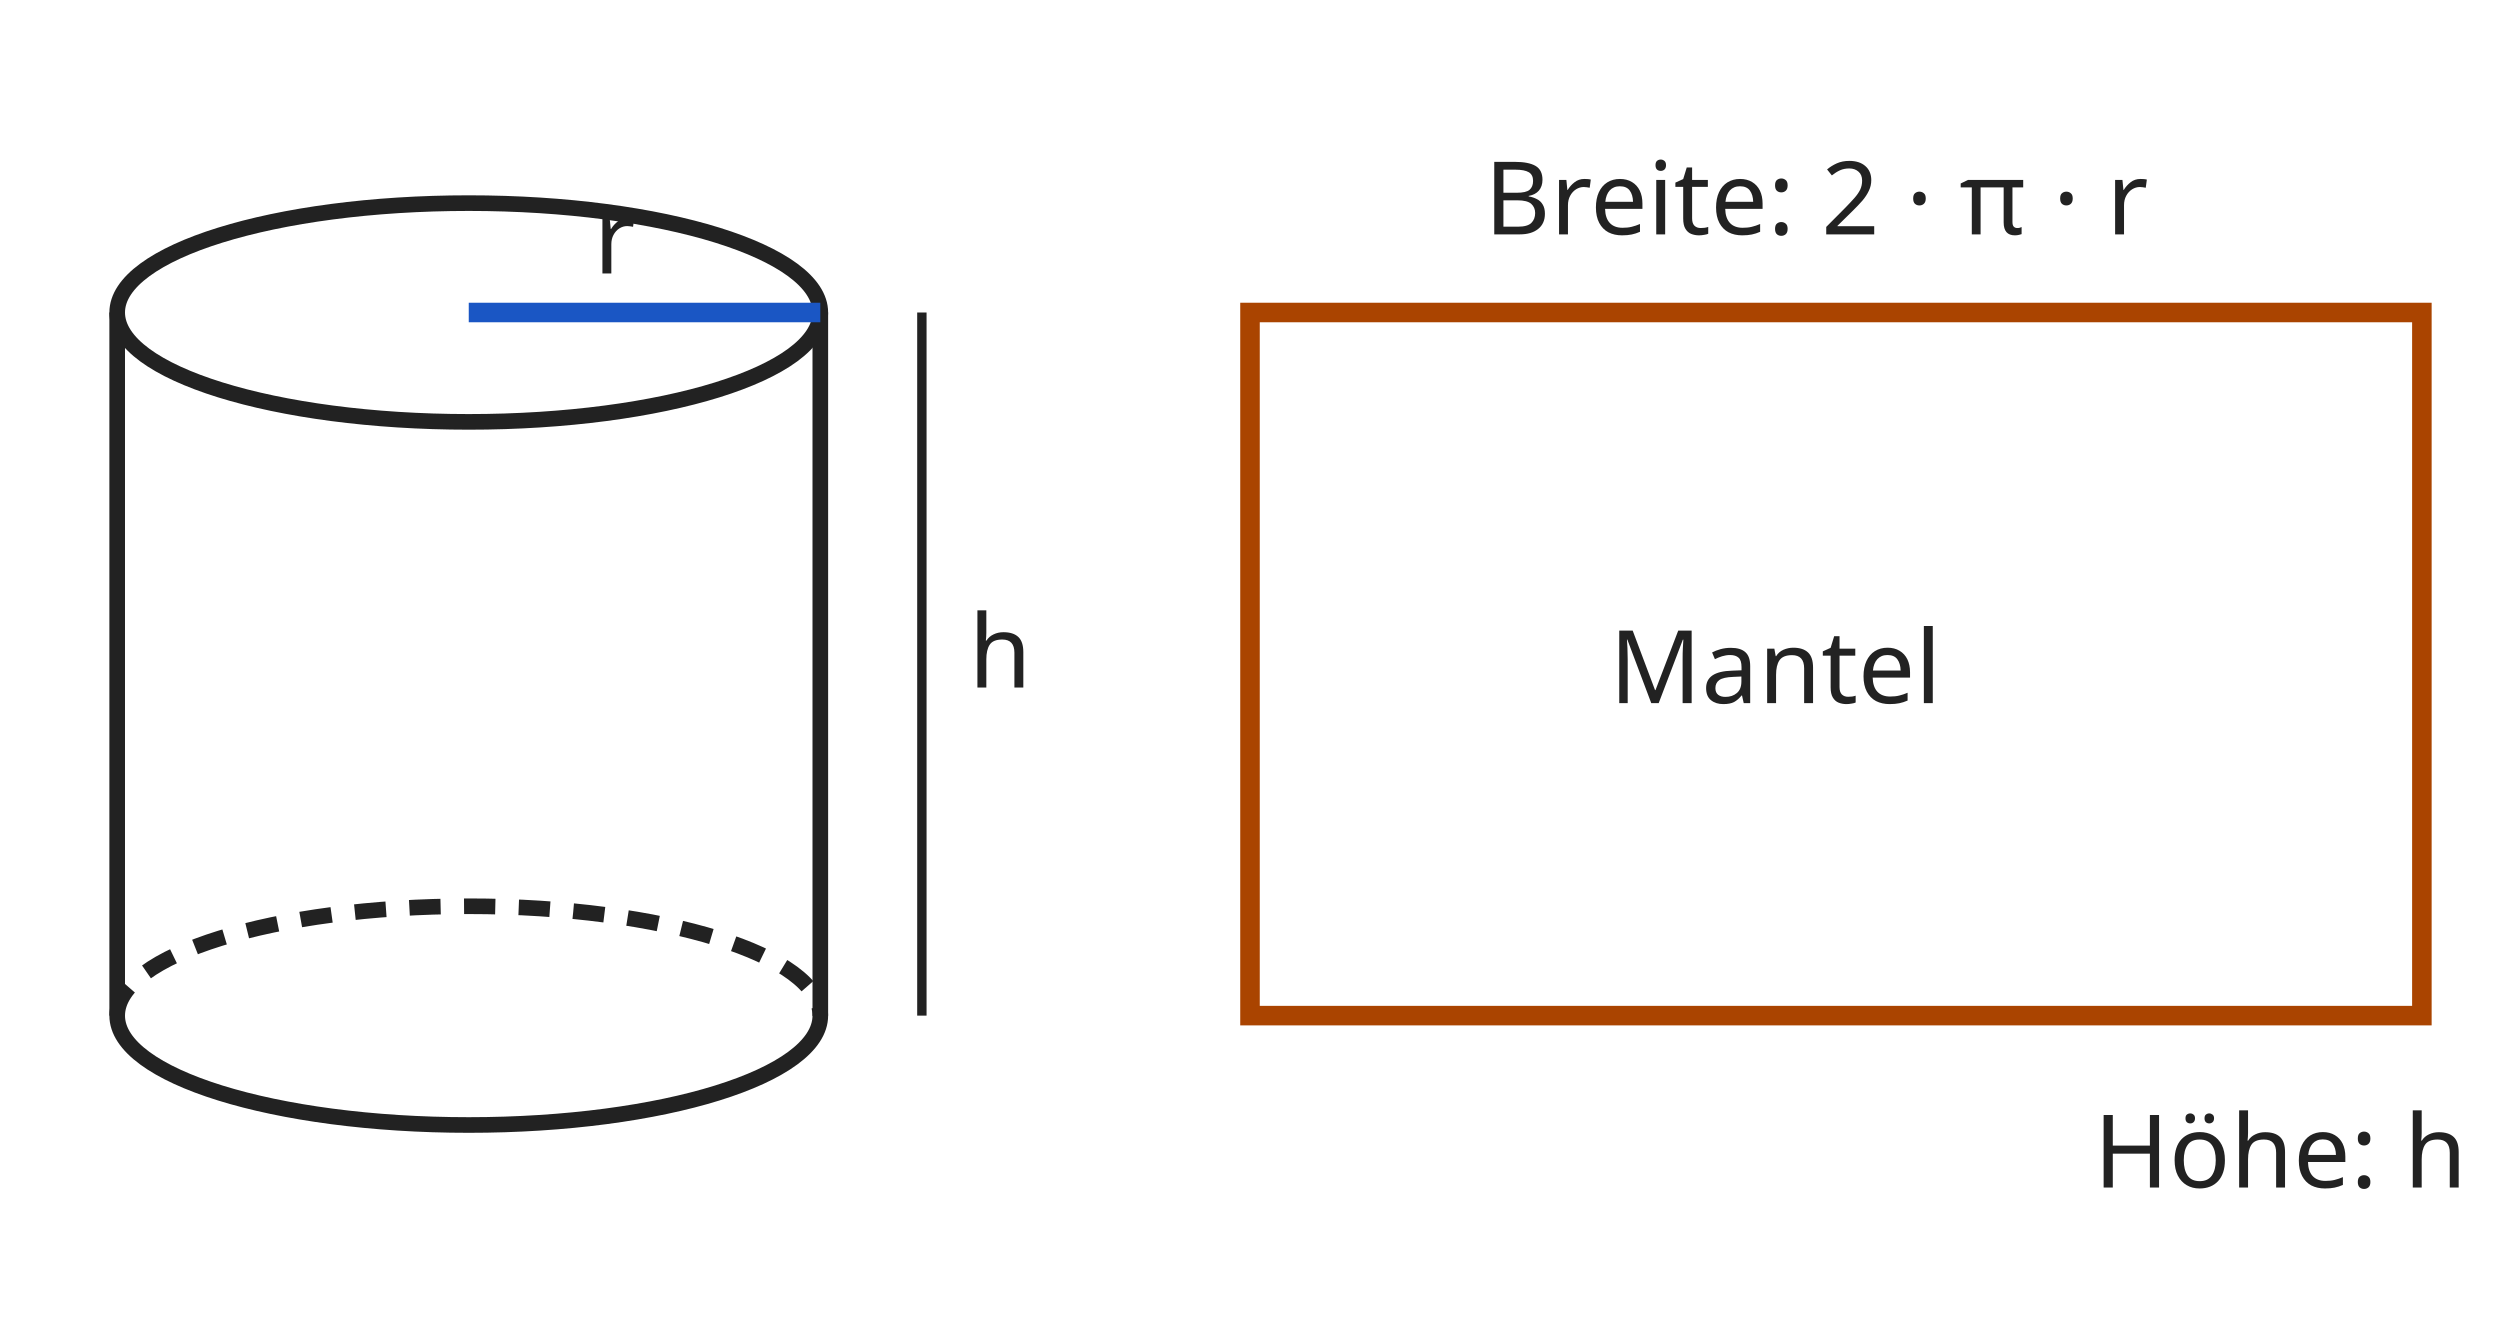
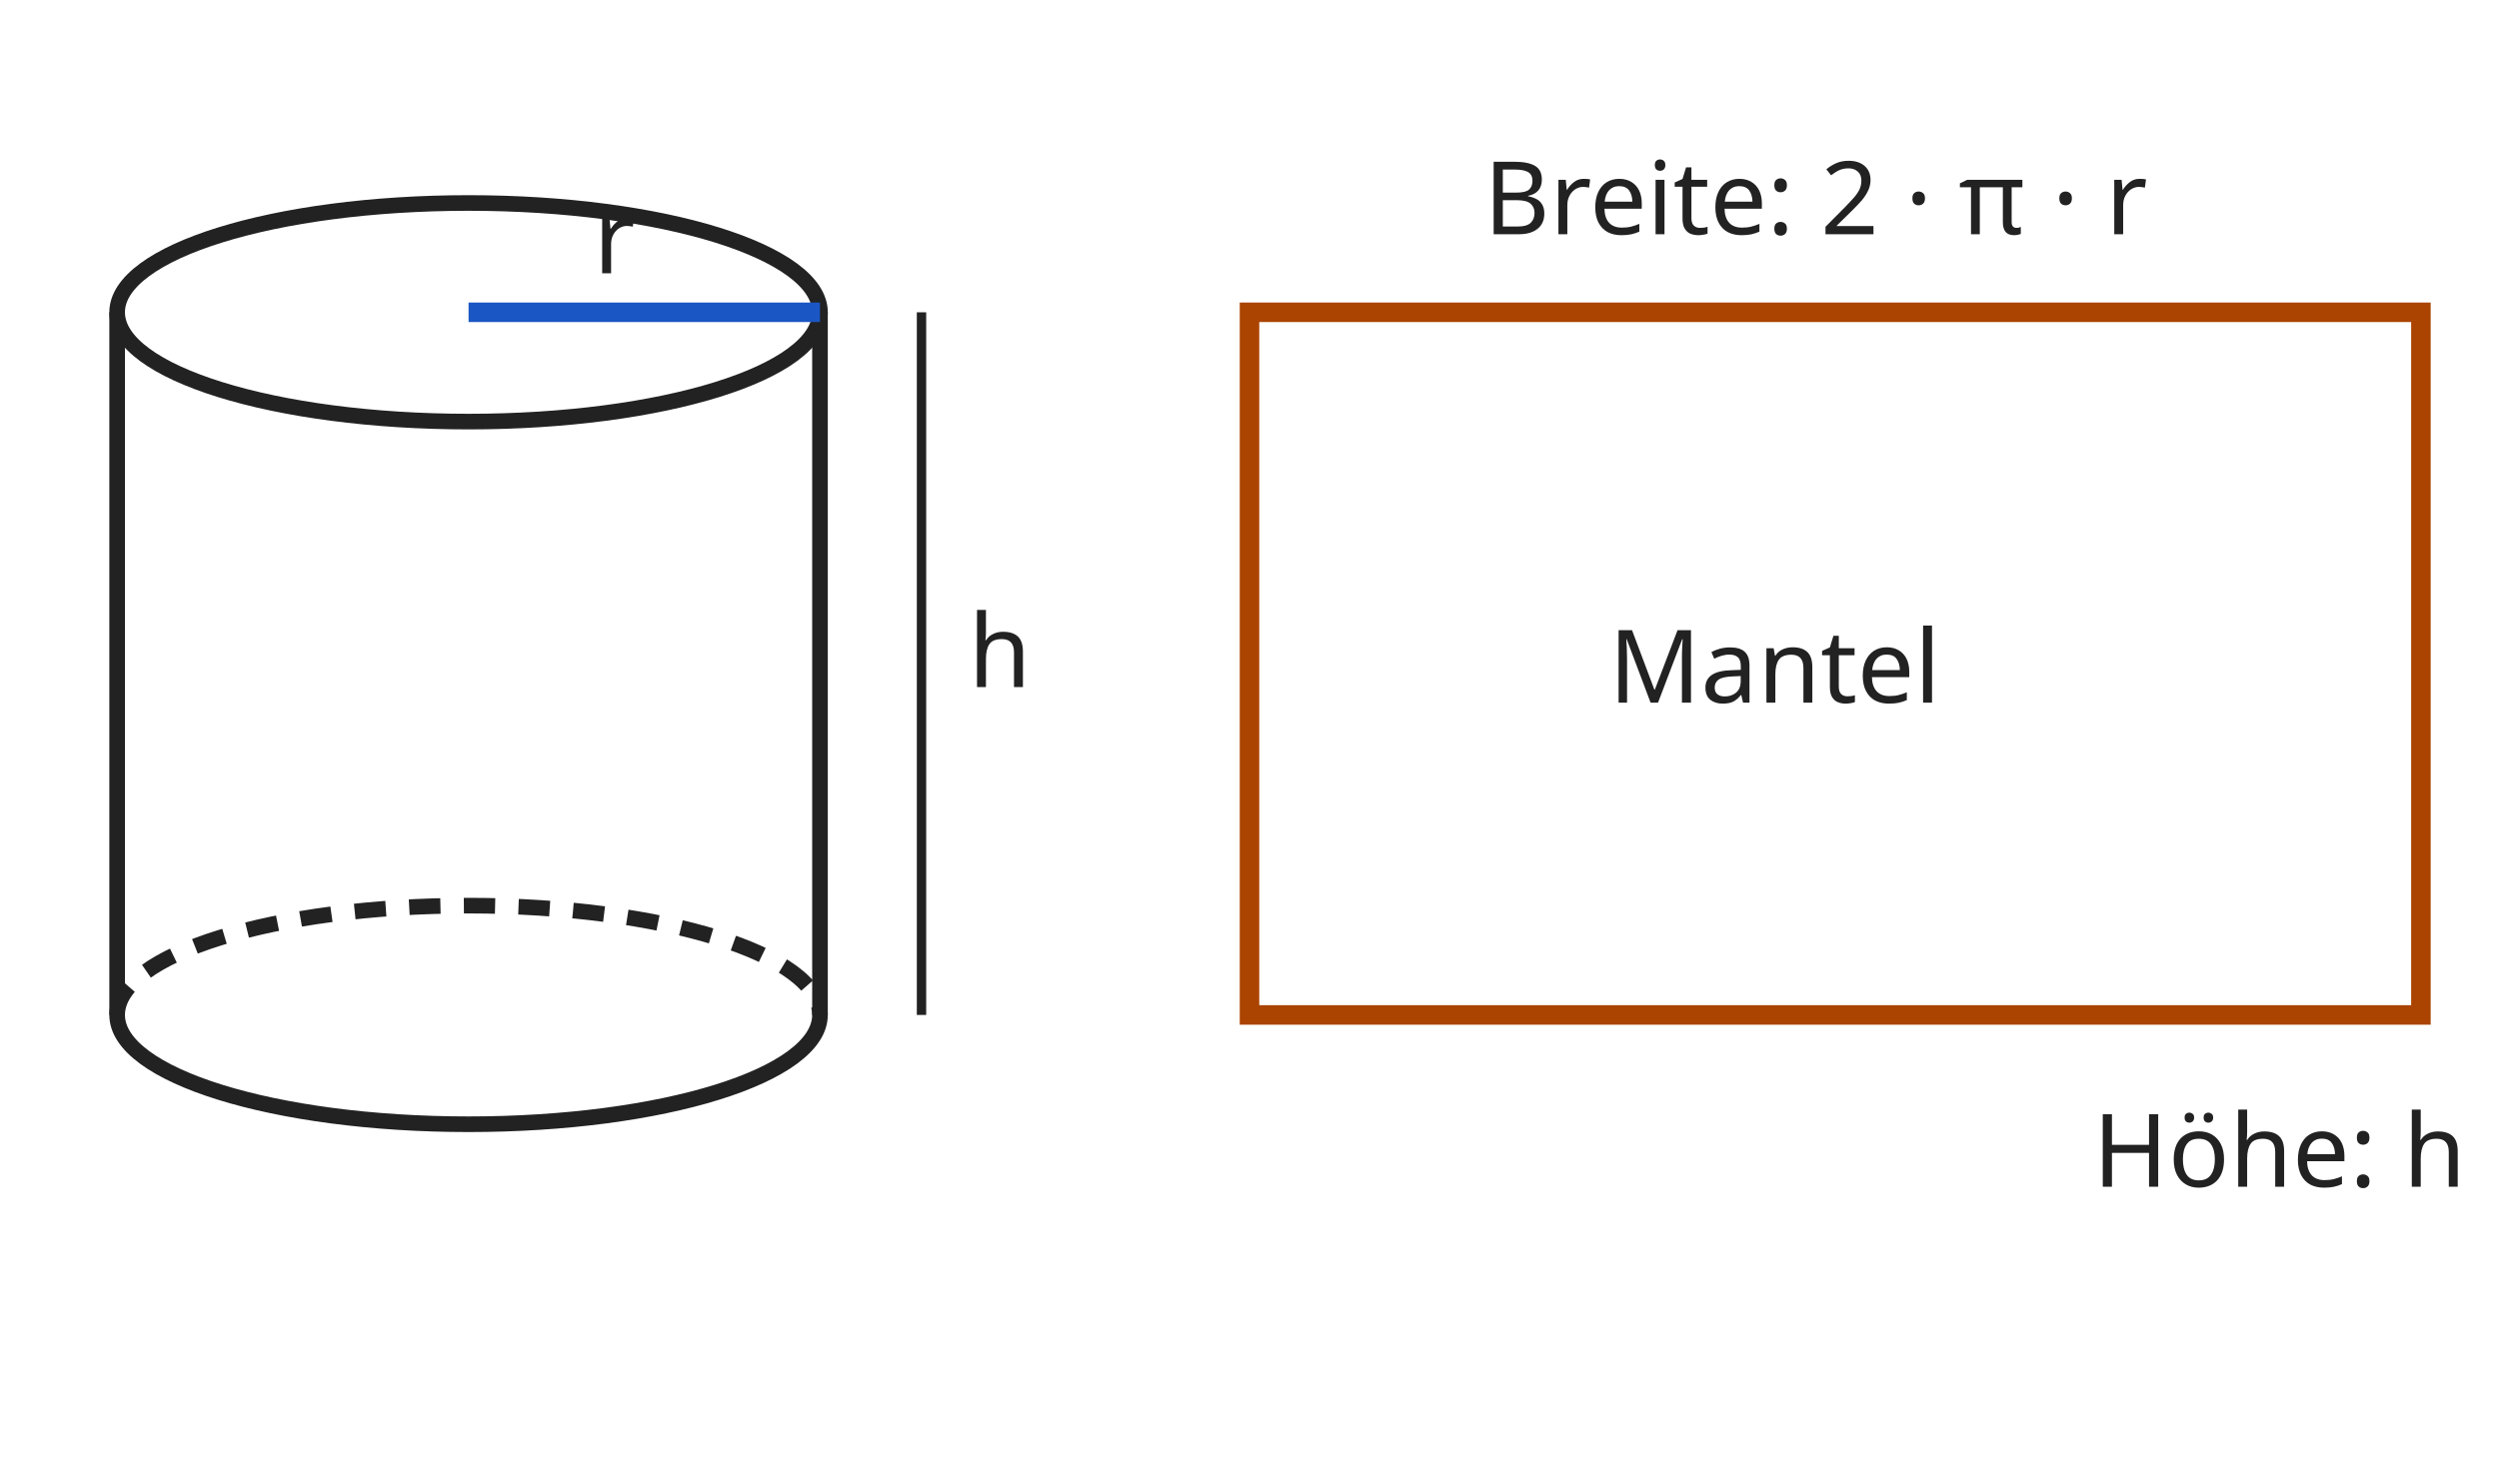
- <svg xmlns="http://www.w3.org/2000/svg" viewBox="0 0 320 170" role="img" aria-labelledby="t d">
+ <svg xmlns="http://www.w3.org/2000/svg" viewBox="0 0 320 190" role="img" aria-labelledby="t d">
  <g fill="none" stroke="#222" stroke-width="2">
    <ellipse cx="60" cy="40" rx="45" ry="14" />
    <path d="M15,40 V130 A45,14 0 0 0 105,130 V40" />
    <path d="M15,130 A45,14 0 0 1 105,130" stroke-dasharray="4 3" />
  </g>
  <line x1="60" y1="40" x2="105" y2="40" stroke="#1a56c4" stroke-width="2.5" />
  <text x="76" y="35" font-size="13" fill="#222" font-family="sans-serif">r</text>
  <line x1="118" y1="40" x2="118" y2="130" stroke="#222" stroke-width="1.2" />
  <text x="124" y="88" font-size="13" fill="#222" font-family="sans-serif">h</text>
  <rect x="160" y="40" width="150" height="90" fill="none" stroke="#a40" stroke-width="2.5" />
  <text x="190" y="30" font-size="13" fill="#222" font-family="sans-serif">Breite: 2 · π · r</text>
  <text x="206" y="90" font-size="13" fill="#222" font-family="sans-serif">Mantel</text>
  <text x="268" y="152" font-size="13" fill="#222" font-family="sans-serif">Höhe: h</text>
</svg>
